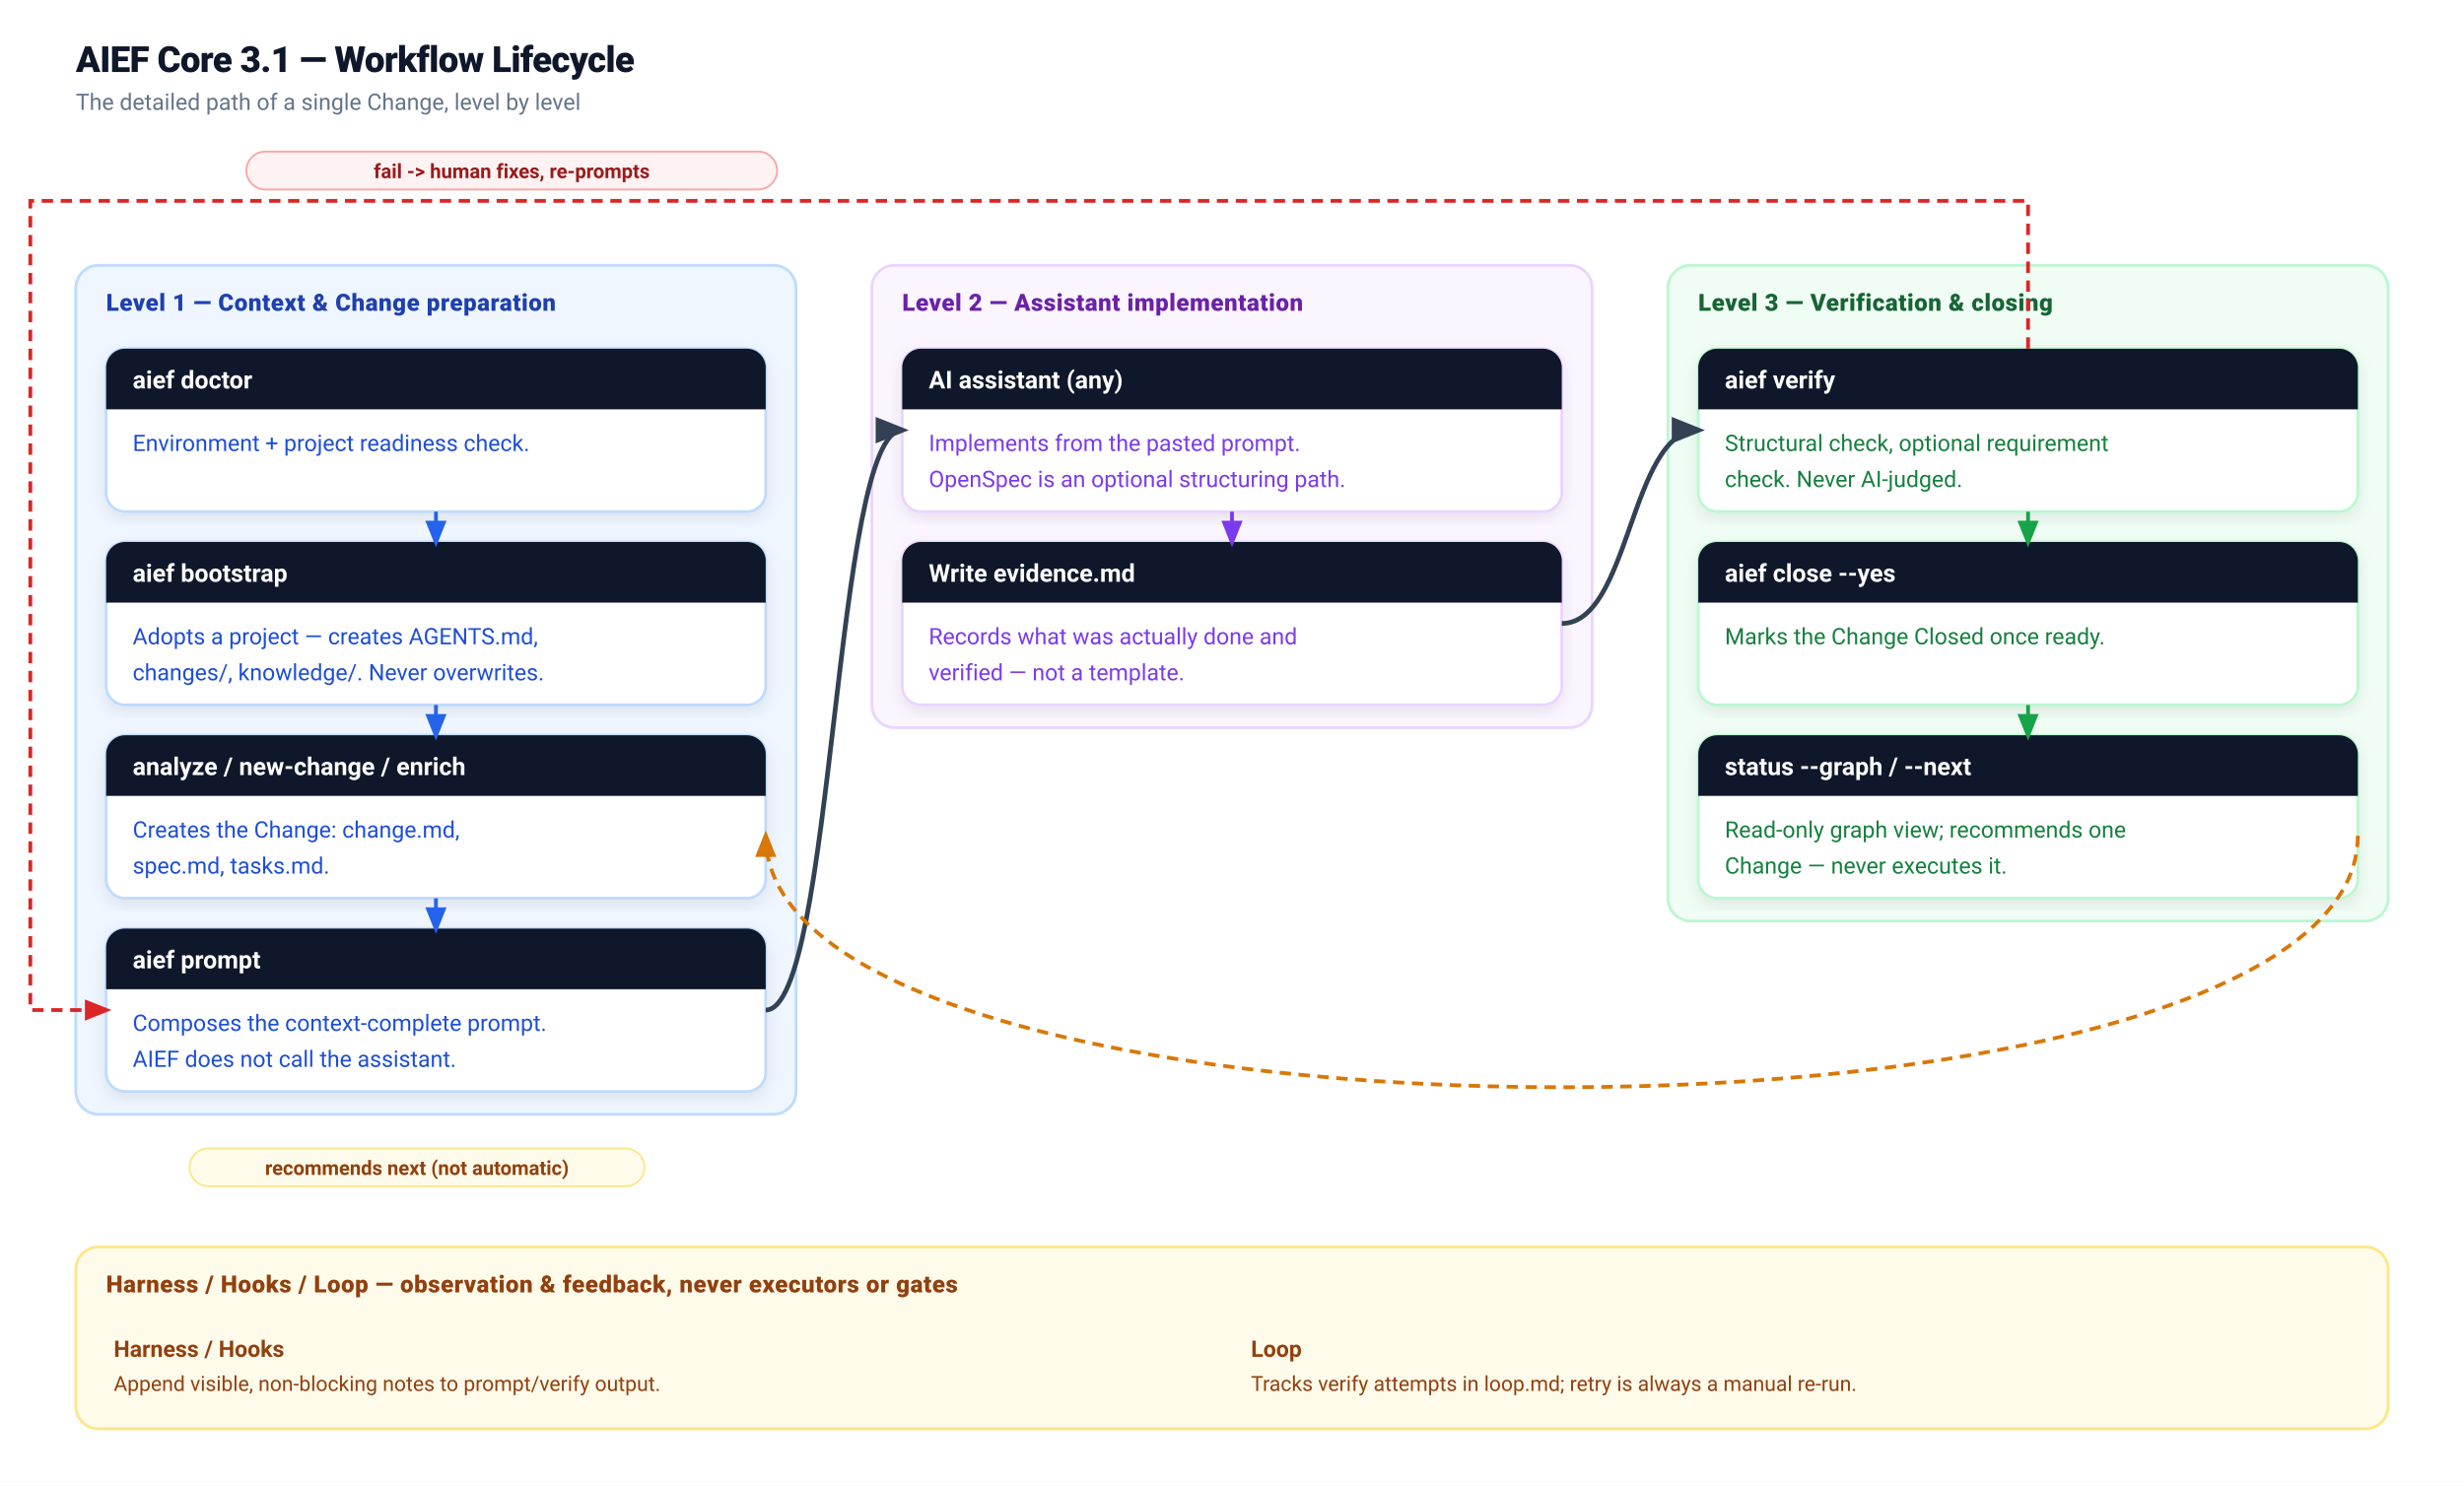
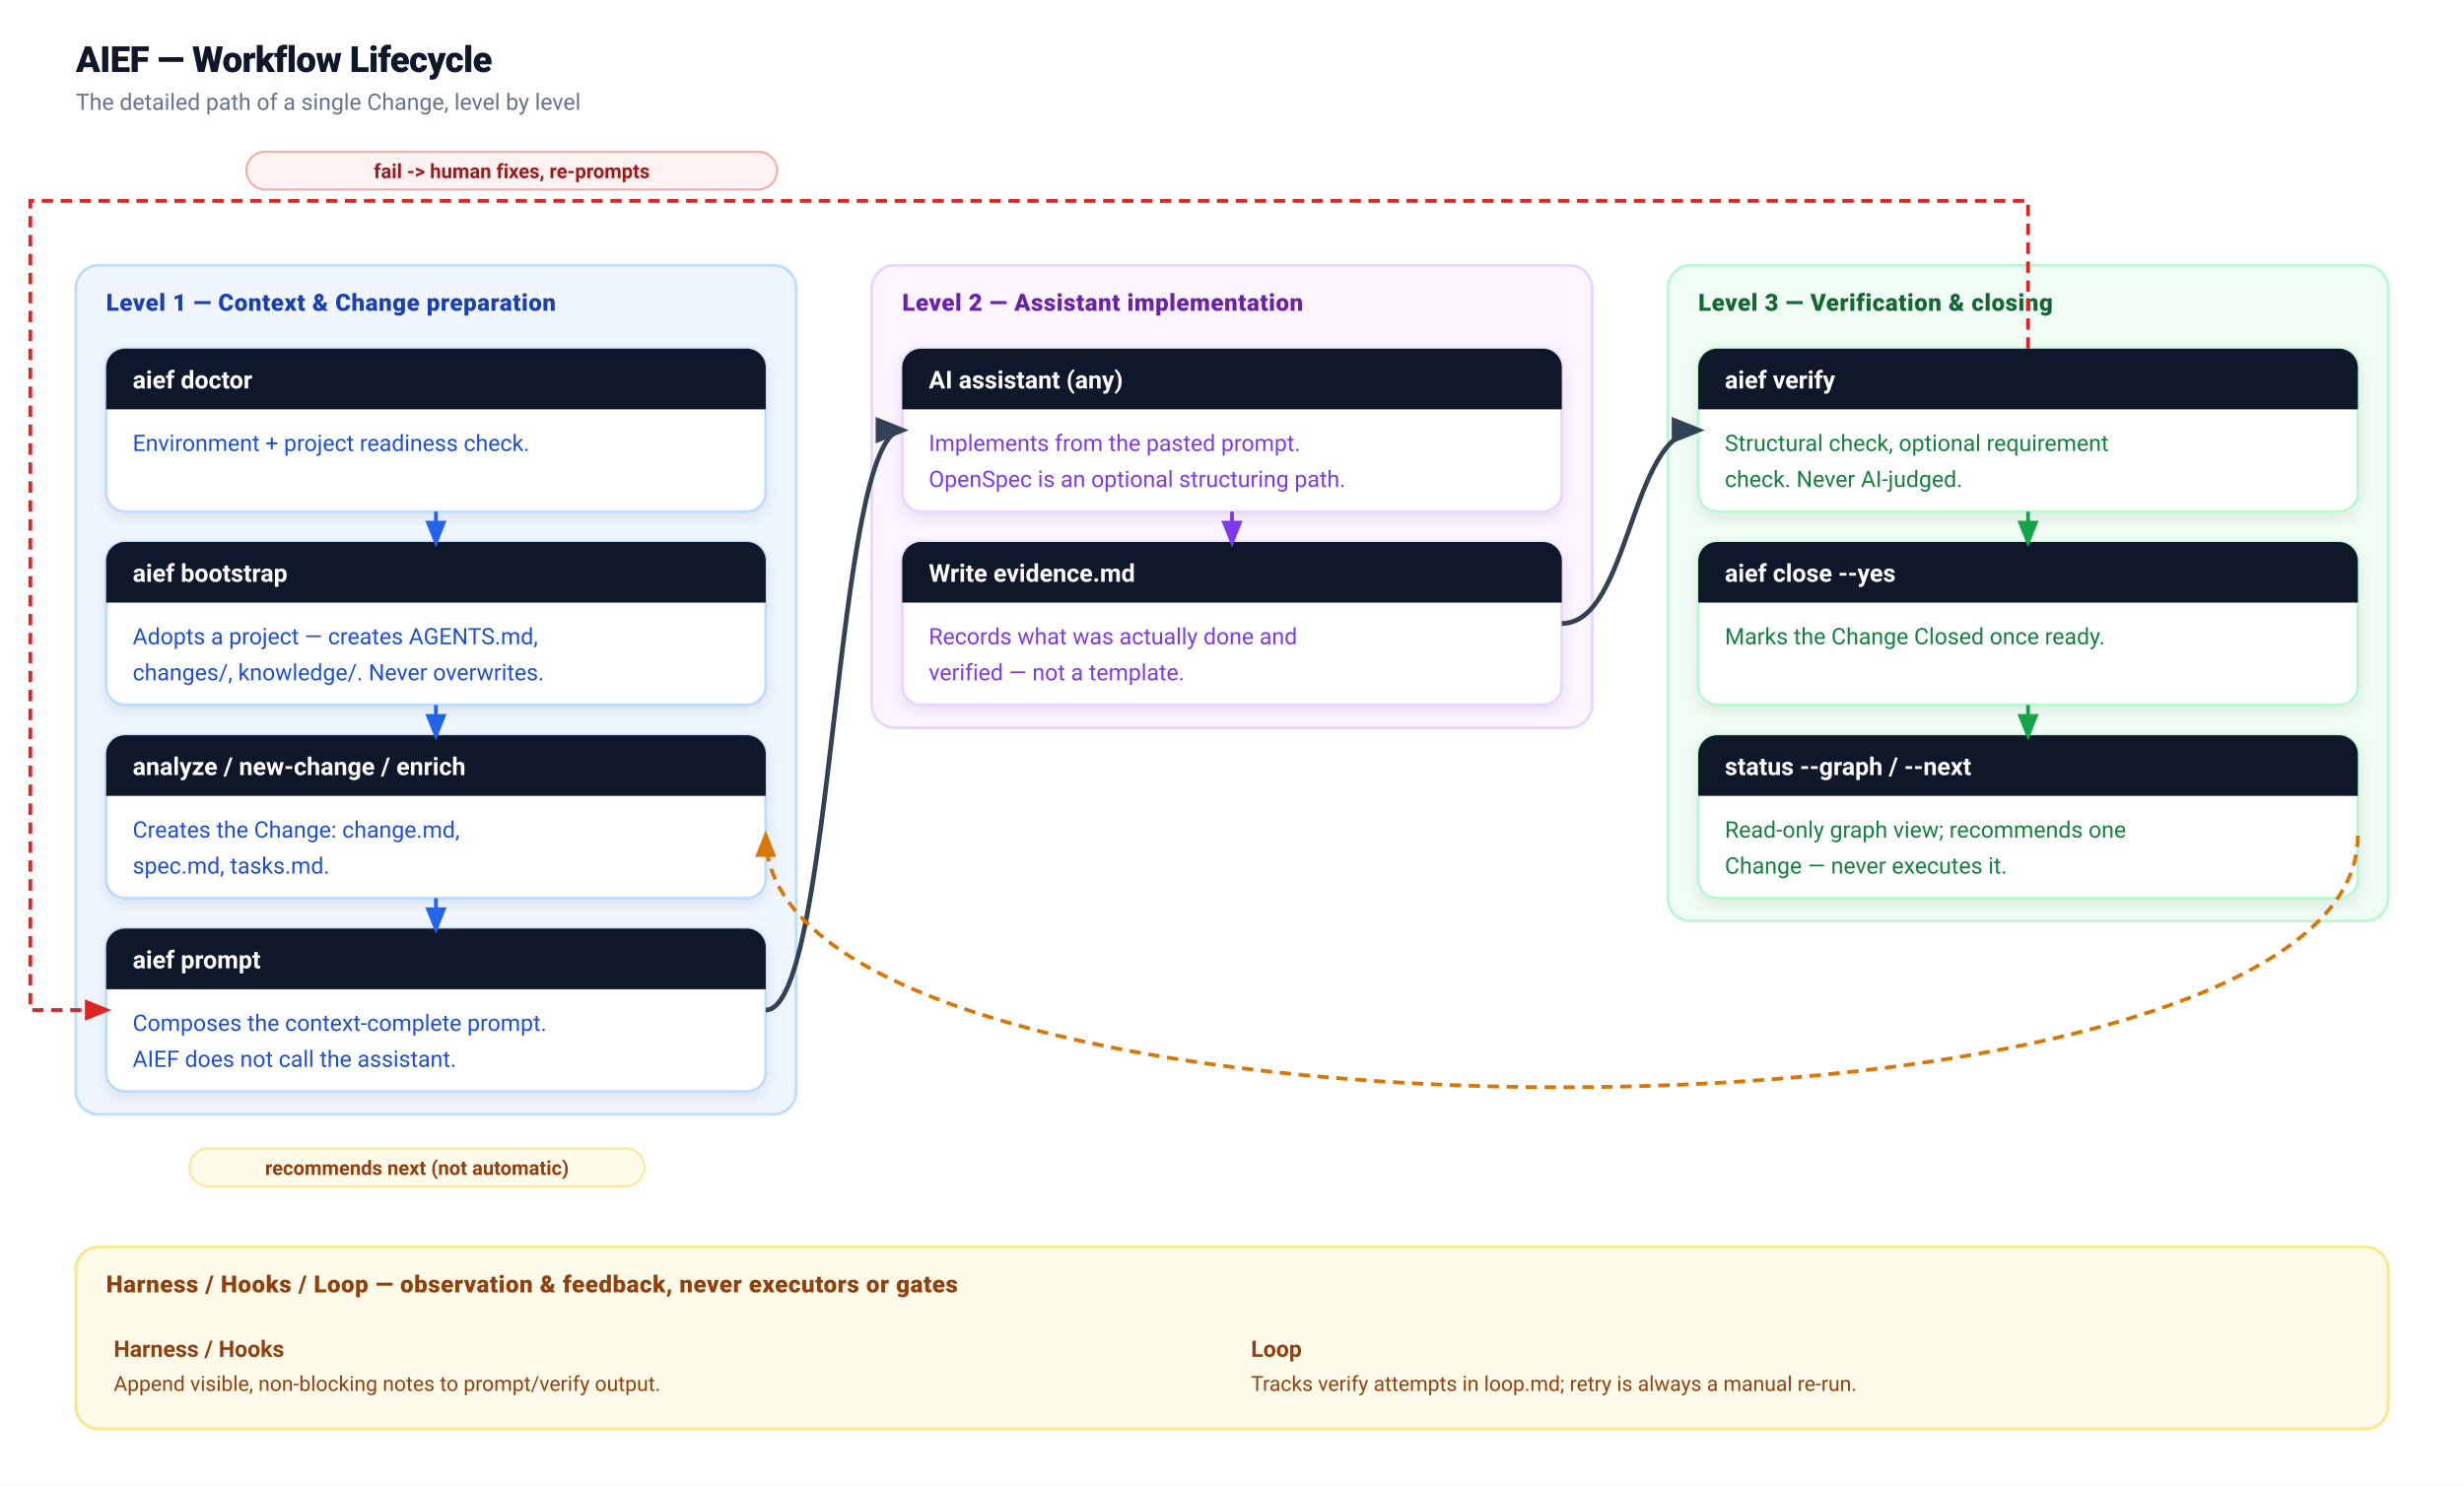
<svg xmlns="http://www.w3.org/2000/svg" viewBox="0 0 1300 784" width="1300" height="784" role="img" aria-labelledby="wl-title wl-desc" style="background-color:#ffffff;font-family:-apple-system, BlinkMacSystemFont, 'Segoe UI', Roboto, Helvetica, Arial, sans-serif">
  <defs>
    <filter id="card-shadow" x="-8%" y="-8%" width="116%" height="116%">
      <feDropShadow dx="0" dy="3" stdDeviation="4" flood-color="#0f172a" flood-opacity="0.08" />
    </filter>
    <marker id="arrow-slate" viewBox="0 0 10 10" refX="8" refY="5" markerWidth="7" markerHeight="7" orient="auto-start-reverse">
      <path d="M 0 1 L 10 5 L 0 9 z" fill="#334155" />
    </marker>
    <marker id="arrow-blue" viewBox="0 0 10 10" refX="8" refY="5" markerWidth="7" markerHeight="7" orient="auto-start-reverse">
      <path d="M 0 1 L 10 5 L 0 9 z" fill="#2563eb" />
    </marker>
    <marker id="arrow-violet" viewBox="0 0 10 10" refX="8" refY="5" markerWidth="7" markerHeight="7" orient="auto-start-reverse">
      <path d="M 0 1 L 10 5 L 0 9 z" fill="#7c3aed" />
    </marker>
    <marker id="arrow-green" viewBox="0 0 10 10" refX="8" refY="5" markerWidth="7" markerHeight="7" orient="auto-start-reverse">
      <path d="M 0 1 L 10 5 L 0 9 z" fill="#16a34a" />
    </marker>
    <marker id="arrow-amber" viewBox="0 0 10 10" refX="8" refY="5" markerWidth="7" markerHeight="7" orient="auto-start-reverse">
      <path d="M 0 1 L 10 5 L 0 9 z" fill="#d97706" />
    </marker>
    <marker id="arrow-red" viewBox="0 0 10 10" refX="8" refY="5" markerWidth="7" markerHeight="7" orient="auto-start-reverse">
      <path d="M 0 1 L 10 5 L 0 9 z" fill="#dc2626" />
    </marker>
    <marker id="arrow-gray" viewBox="0 0 10 10" refX="8" refY="5" markerWidth="7" markerHeight="7" orient="auto-start-reverse">
      <path d="M 0 1 L 10 5 L 0 9 z" fill="#64748b" />
    </marker>
  </defs>
  <rect width="1300" height="784" fill="#ffffff" />
-   <text x="40" y="38" font-size="19" font-weight="800" fill="#0f172a" letter-spacing="-0.3px">AIEF Core 3.1 — Workflow Lifecycle</text>
+   <text x="40" y="38" font-size="19" font-weight="800" fill="#0f172a" letter-spacing="-0.3px">AIEF — Workflow Lifecycle</text>
  <text x="40" y="58" font-size="12" fill="#64748b">The detailed path of a single Change, level by level</text>
  <g transform="translate(40,140)">
    <rect width="380" height="448" rx="12" fill="#eff6ff" stroke="#bfdbfe" stroke-width="1.5" stroke-dasharray="0" />
    <text x="16" y="24" font-size="12.5" font-weight="800" fill="#1e40af" letter-spacing="0.3px">Level 1 — Context &amp; Change preparation</text>
  </g>
  <g transform="translate(56,184)">
    <rect width="348" height="86" rx="10" fill="#ffffff" stroke="#bfdbfe" stroke-width="1.5" filter="url(#card-shadow)" />
    <path d="M 0 10 A 10 10 0 0 1 10 0 L 338 0 A 10 10 0 0 1 348 10 L 348 32 L 0 32 Z" fill="#0f172a" />
    <text x="14" y="21" font-family="-apple-system, BlinkMacSystemFont, 'Segoe UI', Roboto, Helvetica, Arial, sans-serif" font-size="13" font-weight="700" fill="#ffffff">aief doctor</text>
    <text x="14" y="54" font-size="12" fill="#1d4ed8">Environment + project readiness check.</text>
  </g>
  <g transform="translate(56,286)">
    <rect width="348" height="86" rx="10" fill="#ffffff" stroke="#bfdbfe" stroke-width="1.5" filter="url(#card-shadow)" />
    <path d="M 0 10 A 10 10 0 0 1 10 0 L 338 0 A 10 10 0 0 1 348 10 L 348 32 L 0 32 Z" fill="#0f172a" />
    <text x="14" y="21" font-family="-apple-system, BlinkMacSystemFont, 'Segoe UI', Roboto, Helvetica, Arial, sans-serif" font-size="13" font-weight="700" fill="#ffffff">aief bootstrap</text>
    <text x="14" y="54" font-size="12" fill="#1d4ed8">Adopts a project — creates AGENTS.md,</text>
    <text x="14" y="73" font-size="12" fill="#1d4ed8">changes/, knowledge/. Never overwrites.</text>
  </g>
  <g transform="translate(56,388)">
    <rect width="348" height="86" rx="10" fill="#ffffff" stroke="#bfdbfe" stroke-width="1.5" filter="url(#card-shadow)" />
    <path d="M 0 10 A 10 10 0 0 1 10 0 L 338 0 A 10 10 0 0 1 348 10 L 348 32 L 0 32 Z" fill="#0f172a" />
    <text x="14" y="21" font-family="-apple-system, BlinkMacSystemFont, 'Segoe UI', Roboto, Helvetica, Arial, sans-serif" font-size="13" font-weight="700" fill="#ffffff">analyze / new-change / enrich</text>
    <text x="14" y="54" font-size="12" fill="#1d4ed8">Creates the Change: change.md,</text>
    <text x="14" y="73" font-size="12" fill="#1d4ed8">spec.md, tasks.md.</text>
  </g>
  <g transform="translate(56,490)">
    <rect width="348" height="86" rx="10" fill="#ffffff" stroke="#bfdbfe" stroke-width="1.5" filter="url(#card-shadow)" />
    <path d="M 0 10 A 10 10 0 0 1 10 0 L 338 0 A 10 10 0 0 1 348 10 L 348 32 L 0 32 Z" fill="#0f172a" />
    <text x="14" y="21" font-family="-apple-system, BlinkMacSystemFont, 'Segoe UI', Roboto, Helvetica, Arial, sans-serif" font-size="13" font-weight="700" fill="#ffffff">aief prompt</text>
    <text x="14" y="54" font-size="12" fill="#1d4ed8">Composes the context-complete prompt.</text>
    <text x="14" y="73" font-size="12" fill="#1d4ed8">AIEF does not call the assistant.</text>
  </g>
  <g transform="translate(460,140)">
    <rect width="380" height="244" rx="12" fill="#faf5ff" stroke="#e9d5ff" stroke-width="1.5" stroke-dasharray="0" />
    <text x="16" y="24" font-size="12.5" font-weight="800" fill="#6b21a8" letter-spacing="0.3px">Level 2 — Assistant implementation</text>
  </g>
  <g transform="translate(476,184)">
    <rect width="348" height="86" rx="10" fill="#ffffff" stroke="#e9d5ff" stroke-width="1.5" filter="url(#card-shadow)" />
    <path d="M 0 10 A 10 10 0 0 1 10 0 L 338 0 A 10 10 0 0 1 348 10 L 348 32 L 0 32 Z" fill="#0f172a" />
    <text x="14" y="21" font-family="-apple-system, BlinkMacSystemFont, 'Segoe UI', Roboto, Helvetica, Arial, sans-serif" font-size="13" font-weight="700" fill="#ffffff">AI assistant (any)</text>
    <text x="14" y="54" font-size="12" fill="#7c3aed">Implements from the pasted prompt.</text>
    <text x="14" y="73" font-size="12" fill="#7c3aed">OpenSpec is an optional structuring path.</text>
  </g>
  <g transform="translate(476,286)">
    <rect width="348" height="86" rx="10" fill="#ffffff" stroke="#e9d5ff" stroke-width="1.5" filter="url(#card-shadow)" />
    <path d="M 0 10 A 10 10 0 0 1 10 0 L 338 0 A 10 10 0 0 1 348 10 L 348 32 L 0 32 Z" fill="#0f172a" />
    <text x="14" y="21" font-family="-apple-system, BlinkMacSystemFont, 'Segoe UI', Roboto, Helvetica, Arial, sans-serif" font-size="13" font-weight="700" fill="#ffffff">Write evidence.md</text>
    <text x="14" y="54" font-size="12" fill="#7c3aed">Records what was actually done and</text>
    <text x="14" y="73" font-size="12" fill="#7c3aed">verified — not a template.</text>
  </g>
  <g transform="translate(880,140)">
    <rect width="380" height="346" rx="12" fill="#f0fdf4" stroke="#bbf7d0" stroke-width="1.5" stroke-dasharray="0" />
    <text x="16" y="24" font-size="12.5" font-weight="800" fill="#166534" letter-spacing="0.3px">Level 3 — Verification &amp; closing</text>
  </g>
  <g transform="translate(896,184)">
    <rect width="348" height="86" rx="10" fill="#ffffff" stroke="#bbf7d0" stroke-width="1.5" filter="url(#card-shadow)" />
    <path d="M 0 10 A 10 10 0 0 1 10 0 L 338 0 A 10 10 0 0 1 348 10 L 348 32 L 0 32 Z" fill="#0f172a" />
    <text x="14" y="21" font-family="-apple-system, BlinkMacSystemFont, 'Segoe UI', Roboto, Helvetica, Arial, sans-serif" font-size="13" font-weight="700" fill="#ffffff">aief verify</text>
    <text x="14" y="54" font-size="12" fill="#15803d">Structural check, optional requirement</text>
    <text x="14" y="73" font-size="12" fill="#15803d">check. Never AI-judged.</text>
  </g>
  <g transform="translate(896,286)">
    <rect width="348" height="86" rx="10" fill="#ffffff" stroke="#bbf7d0" stroke-width="1.5" filter="url(#card-shadow)" />
    <path d="M 0 10 A 10 10 0 0 1 10 0 L 338 0 A 10 10 0 0 1 348 10 L 348 32 L 0 32 Z" fill="#0f172a" />
    <text x="14" y="21" font-family="-apple-system, BlinkMacSystemFont, 'Segoe UI', Roboto, Helvetica, Arial, sans-serif" font-size="13" font-weight="700" fill="#ffffff">aief close --yes</text>
    <text x="14" y="54" font-size="12" fill="#15803d">Marks the Change Closed once ready.</text>
  </g>
  <g transform="translate(896,388)">
    <rect width="348" height="86" rx="10" fill="#ffffff" stroke="#bbf7d0" stroke-width="1.5" filter="url(#card-shadow)" />
    <path d="M 0 10 A 10 10 0 0 1 10 0 L 338 0 A 10 10 0 0 1 348 10 L 348 32 L 0 32 Z" fill="#0f172a" />
    <text x="14" y="21" font-family="-apple-system, BlinkMacSystemFont, 'Segoe UI', Roboto, Helvetica, Arial, sans-serif" font-size="13" font-weight="700" fill="#ffffff">status --graph / --next</text>
    <text x="14" y="54" font-size="12" fill="#15803d">Read-only graph view; recommends one</text>
    <text x="14" y="73" font-size="12" fill="#15803d">Change — never executes it.</text>
  </g>
  <path d="M 230.0 270 L 230.0 286" fill="none" stroke="#2563eb" stroke-width="2" marker-end="url(#arrow-blue)" />
  <path d="M 230.0 372 L 230.0 388" fill="none" stroke="#2563eb" stroke-width="2" marker-end="url(#arrow-blue)" />
  <path d="M 230.0 474 L 230.0 490" fill="none" stroke="#2563eb" stroke-width="2" marker-end="url(#arrow-blue)" />
  <path d="M 650.0 270 L 650.0 286" fill="none" stroke="#7c3aed" stroke-width="2" marker-end="url(#arrow-violet)" />
  <path d="M 1070.0 270 L 1070.0 286" fill="none" stroke="#16a34a" stroke-width="2" marker-end="url(#arrow-green)" />
  <path d="M 1070.0 372 L 1070.0 388" fill="none" stroke="#16a34a" stroke-width="2" marker-end="url(#arrow-green)" />
  <path d="M 404 533.0 C 440.0 533.0, 440.0 227.0, 476 227.0" fill="none" stroke="#334155" stroke-width="2.5" marker-end="url(#arrow-slate)" />
  <path d="M 824 329.0 C 860.0 329.0, 860.0 227.0, 896 227.0" fill="none" stroke="#334155" stroke-width="2.5" marker-end="url(#arrow-slate)" />
  <path d="M 1070.0 184 L 1070.0 106 L 16 106 L 16 533.0 L 56 533.0" fill="none" stroke="#dc2626" stroke-width="2" stroke-dasharray="6,4" marker-end="url(#arrow-red)" />
  <g transform="translate(130.0,80)">
    <rect width="280" height="20" rx="10" fill="#fef2f2" stroke="#fca5a5" stroke-width="1" />
    <text x="140.0" y="14" font-size="10.5" font-weight="700" fill="#991b1b" text-anchor="middle">fail -&gt; human fixes, re-prompts</text>
  </g>
  <path d="M 1244 441.0 C 1244 618, 404 618, 404 441.0" fill="none" stroke="#d97706" stroke-width="2" stroke-dasharray="6,4" marker-end="url(#arrow-amber)" />
  <g transform="translate(100,606)">
    <rect width="240" height="20" rx="10" fill="#fffbeb" stroke="#fde68a" stroke-width="1" />
    <text x="120.0" y="14" font-size="10.5" font-weight="700" fill="#92400e" text-anchor="middle">recommends next (not automatic)</text>
  </g>
  <g transform="translate(40,658)">
    <rect width="1220" height="96" rx="12" fill="#fffbeb" stroke="#fde68a" stroke-width="1.5" stroke-dasharray="0" />
    <text x="16" y="24" font-size="12.5" font-weight="800" fill="#92400e" letter-spacing="0.3px">Harness / Hooks / Loop — observation &amp; feedback, never executors or gates</text>
  </g>
  <g transform="translate(60,698)">
    <text x="0" y="18" font-size="12" font-weight="700" fill="#92400e">Harness / Hooks</text>
    <text x="0" y="36" font-size="11" fill="#92400e">Append visible, non-blocking notes to prompt/verify output.</text>
  </g>
  <g transform="translate(660,698)">
    <text x="0" y="18" font-size="12" font-weight="700" fill="#92400e">Loop</text>
    <text x="0" y="36" font-size="11" fill="#92400e">Tracks verify attempts in loop.md; retry is always a manual re-run.</text>
  </g>
</svg>
